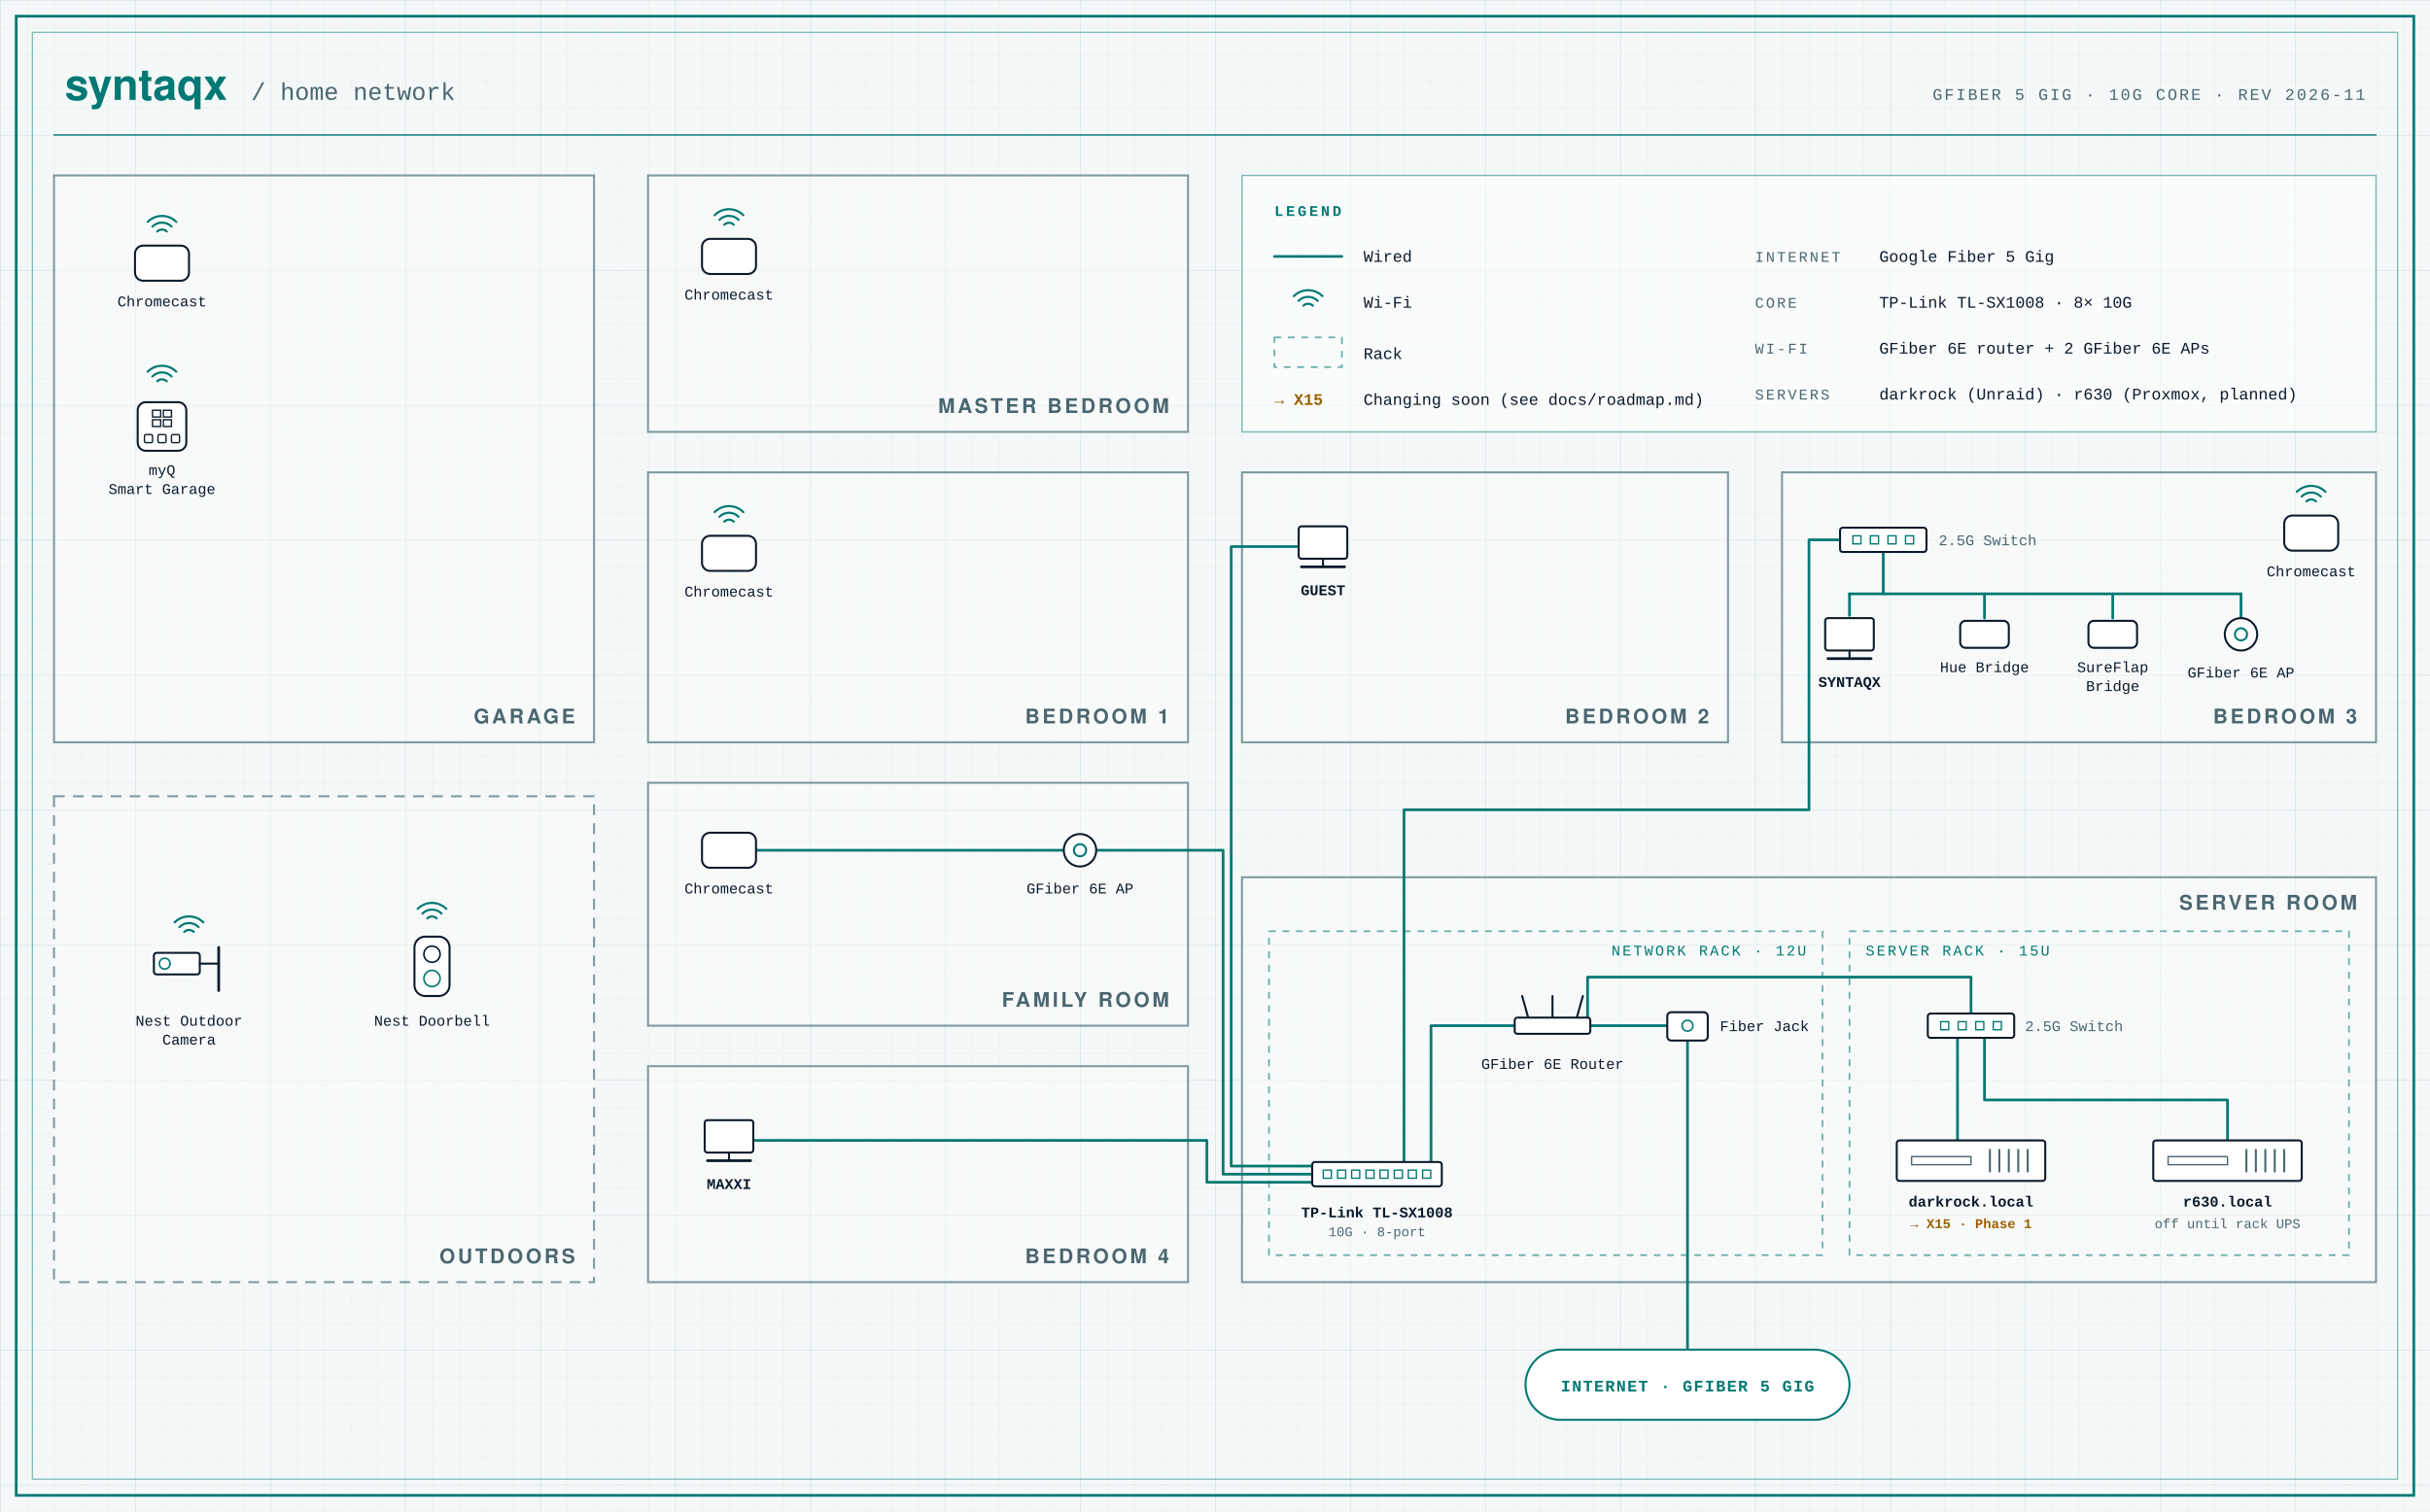
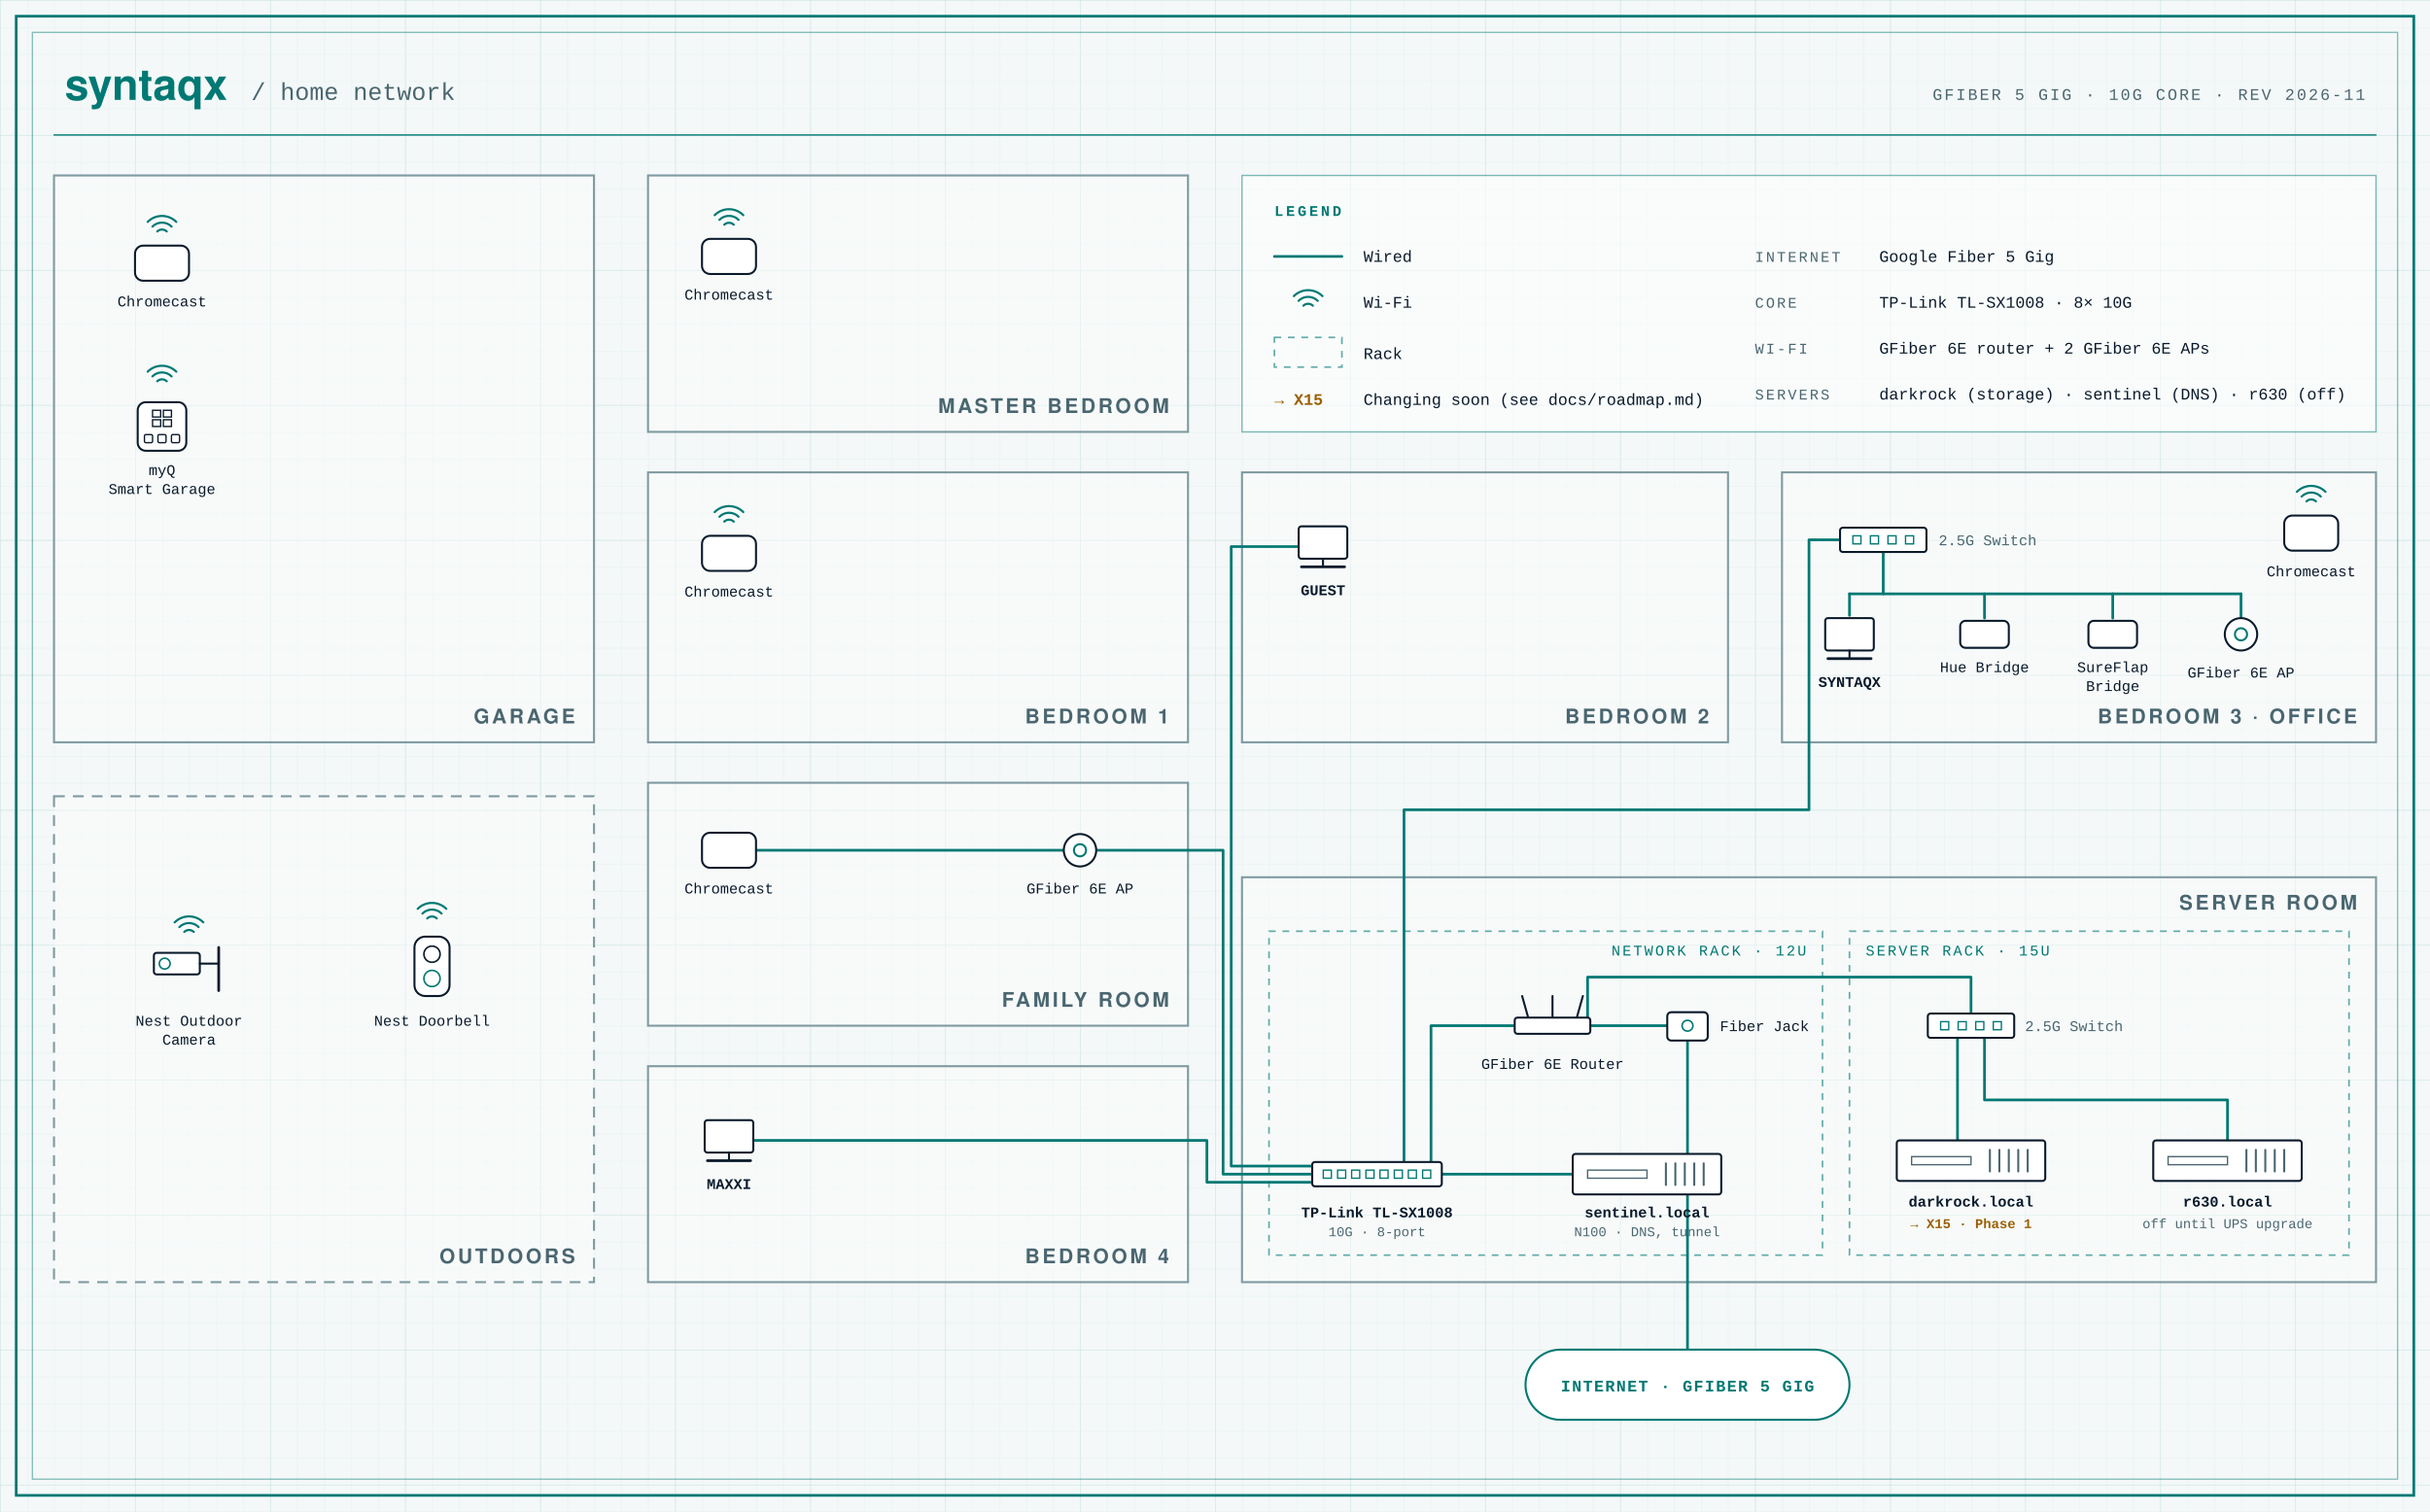
<svg xmlns="http://www.w3.org/2000/svg" width="1800" height="1120" viewBox="0 0 1800 1120" role="img" aria-labelledby="t d">
  <defs>
    <pattern id="g1" width="20" height="20" patternUnits="userSpaceOnUse">
      <path d="M20 0H0V20" fill="none" stroke="rgba(0,120,115,0.05)" stroke-width="1" />
    </pattern>
    <pattern id="g2" width="100" height="100" patternUnits="userSpaceOnUse">
      <rect width="100" height="100" fill="url(#g1)" />
      <path d="M100 0H0V100" fill="none" stroke="rgba(0,120,115,0.11)" stroke-width="1" />
    </pattern>
  </defs>
  <rect width="1800" height="1120" fill="#F4F8F8" />
  <rect width="1800" height="1120" fill="url(#g2)" />
  <rect x="12" y="12" width="1776" height="1096" fill="none" stroke="#007873" stroke-width="2" />
  <rect x="24" y="24" width="1752" height="1072" fill="none" stroke="#007873" stroke-opacity="0.45" stroke-width="1" />
  <text x="48" y="74" font-family="'Space Grotesk', 'Segoe UI', Helvetica, Arial, sans-serif" font-size="32" font-weight="700" fill="#007873" text-anchor="start">syntaqx</text>
  <text x="186" y="74" font-family="'IBM Plex Mono', SFMono-Regular, Menlo, Consolas, 'Liberation Mono', monospace" font-size="18" font-weight="400" fill="#4A6670" text-anchor="start">/ home network</text>
  <text x="1752" y="74" font-family="'IBM Plex Mono', SFMono-Regular, Menlo, Consolas, 'Liberation Mono', monospace" font-size="12" font-weight="500" fill="#4A6670" text-anchor="end" letter-spacing="1.5">GFIBER 5 GIG · 10G CORE · REV 2026-11</text>
  <path d="M40 100 L1760 100" fill="none" stroke="#007873" stroke-width="1" stroke-linejoin="round" stroke-linecap="round" />
  <rect x="40" y="130" width="400" height="420" fill="#FFFFFF" fill-opacity="0.35" stroke="#7F9AA0" stroke-width="1.5" />
  <text x="426" y="536" font-family="'Space Grotesk', 'Segoe UI', Helvetica, Arial, sans-serif" font-size="15" font-weight="600" fill="#4A6670" text-anchor="end" letter-spacing="2">GARAGE</text>
  <rect x="40" y="590" width="400" height="360" fill="#FFFFFF" fill-opacity="0.35" stroke="#7F9AA0" stroke-width="1.5" stroke-dasharray="8 6" />
  <text x="426" y="936" font-family="'Space Grotesk', 'Segoe UI', Helvetica, Arial, sans-serif" font-size="15" font-weight="600" fill="#4A6670" text-anchor="end" letter-spacing="2">OUTDOORS</text>
  <rect x="480" y="130" width="400" height="190" fill="#FFFFFF" fill-opacity="0.35" stroke="#7F9AA0" stroke-width="1.5" />
  <text x="866" y="306" font-family="'Space Grotesk', 'Segoe UI', Helvetica, Arial, sans-serif" font-size="15" font-weight="600" fill="#4A6670" text-anchor="end" letter-spacing="2">MASTER BEDROOM</text>
  <rect x="480" y="350" width="400" height="200" fill="#FFFFFF" fill-opacity="0.35" stroke="#7F9AA0" stroke-width="1.5" />
  <text x="866" y="536" font-family="'Space Grotesk', 'Segoe UI', Helvetica, Arial, sans-serif" font-size="15" font-weight="600" fill="#4A6670" text-anchor="end" letter-spacing="2">BEDROOM 1</text>
  <rect x="480" y="580" width="400" height="180" fill="#FFFFFF" fill-opacity="0.35" stroke="#7F9AA0" stroke-width="1.5" />
  <text x="866" y="746" font-family="'Space Grotesk', 'Segoe UI', Helvetica, Arial, sans-serif" font-size="15" font-weight="600" fill="#4A6670" text-anchor="end" letter-spacing="2">FAMILY ROOM</text>
  <rect x="480" y="790" width="400" height="160" fill="#FFFFFF" fill-opacity="0.35" stroke="#7F9AA0" stroke-width="1.5" />
  <text x="866" y="936" font-family="'Space Grotesk', 'Segoe UI', Helvetica, Arial, sans-serif" font-size="15" font-weight="600" fill="#4A6670" text-anchor="end" letter-spacing="2">BEDROOM 4</text>
  <rect x="920" y="350" width="360" height="200" fill="#FFFFFF" fill-opacity="0.35" stroke="#7F9AA0" stroke-width="1.5" />
  <text x="1266" y="536" font-family="'Space Grotesk', 'Segoe UI', Helvetica, Arial, sans-serif" font-size="15" font-weight="600" fill="#4A6670" text-anchor="end" letter-spacing="2">BEDROOM 2</text>
  <rect x="1320" y="350" width="440" height="200" fill="#FFFFFF" fill-opacity="0.35" stroke="#7F9AA0" stroke-width="1.5" />
-   <text x="1746" y="536" font-family="'Space Grotesk', 'Segoe UI', Helvetica, Arial, sans-serif" font-size="15" font-weight="600" fill="#4A6670" text-anchor="end" letter-spacing="2">BEDROOM 3</text>
+   <text x="1746" y="536" font-family="'Space Grotesk', 'Segoe UI', Helvetica, Arial, sans-serif" font-size="15" font-weight="600" fill="#4A6670" text-anchor="end" letter-spacing="2">BEDROOM 3 · OFFICE</text>
  <rect x="920" y="650" width="840" height="300" fill="#FFFFFF" fill-opacity="0.35" stroke="#7F9AA0" stroke-width="1.5" />
  <text x="1746" y="674" font-family="'Space Grotesk', 'Segoe UI', Helvetica, Arial, sans-serif" font-size="15" font-weight="600" fill="#4A6670" text-anchor="end" letter-spacing="2">SERVER ROOM</text>
  <rect x="940" y="690" width="410" height="240" fill="none" stroke="rgba(0,120,115,0.6)" stroke-width="1.25" stroke-dasharray="5 5" />
  <text x="1338" y="708" font-family="'IBM Plex Mono', SFMono-Regular, Menlo, Consolas, 'Liberation Mono', monospace" font-size="11" font-weight="500" fill="#007873" text-anchor="end" letter-spacing="1.5">NETWORK RACK · 12U</text>
  <rect x="1370" y="690" width="370" height="240" fill="none" stroke="rgba(0,120,115,0.6)" stroke-width="1.25" stroke-dasharray="5 5" />
  <text x="1382" y="708" font-family="'IBM Plex Mono', SFMono-Regular, Menlo, Consolas, 'Liberation Mono', monospace" font-size="11" font-weight="500" fill="#007873" text-anchor="start" letter-spacing="1.5">SERVER RACK · 15U</text>
  <rect x="920" y="130" width="840" height="190" fill="#FFFFFF" fill-opacity="0.55" stroke="#007873" stroke-opacity="0.5" stroke-width="1" />
  <text x="944" y="160" font-family="'IBM Plex Mono', SFMono-Regular, Menlo, Consolas, 'Liberation Mono', monospace" font-size="11" font-weight="600" fill="#007873" text-anchor="start" letter-spacing="2">LEGEND</text>
  <path d="M944 190 L994 190" fill="none" stroke="#007873" stroke-width="2" stroke-linejoin="round" stroke-linecap="round" />
  <text x="1010" y="194" font-family="'IBM Plex Mono', SFMono-Regular, Menlo, Consolas, 'Liberation Mono', monospace" font-size="12" font-weight="400" fill="#0A1A2B" text-anchor="start">Wired</text>
  <path d="M965.5 226.5 A5 5 0 0 1 972.5 226.5" fill="none" stroke="#007873" stroke-width="1.6" stroke-linecap="round" />
  <path d="M961.9 222.9 A10 10 0 0 1 976.1 222.9" fill="none" stroke="#007873" stroke-width="1.6" stroke-linecap="round" />
  <path d="M958.4 219.4 A15 15 0 0 1 979.6 219.4" fill="none" stroke="#007873" stroke-width="1.6" stroke-linecap="round" />
  <text x="1010" y="228" font-family="'IBM Plex Mono', SFMono-Regular, Menlo, Consolas, 'Liberation Mono', monospace" font-size="12" font-weight="400" fill="#0A1A2B" text-anchor="start">Wi-Fi</text>
  <rect x="944" y="250" width="50" height="22" fill="none" stroke="rgba(0,120,115,0.6)" stroke-dasharray="5 5" stroke-width="1.25" />
  <text x="1010" y="266" font-family="'IBM Plex Mono', SFMono-Regular, Menlo, Consolas, 'Liberation Mono', monospace" font-size="12" font-weight="400" fill="#0A1A2B" text-anchor="start">Rack</text>
  <text x="944" y="300" font-family="'IBM Plex Mono', SFMono-Regular, Menlo, Consolas, 'Liberation Mono', monospace" font-size="12" font-weight="600" fill="#9A5F00" text-anchor="start">→ X15</text>
  <text x="1010" y="300" font-family="'IBM Plex Mono', SFMono-Regular, Menlo, Consolas, 'Liberation Mono', monospace" font-size="12" font-weight="400" fill="#0A1A2B" text-anchor="start">Changing soon (see docs/roadmap.md)</text>
  <text x="1300" y="194" font-family="'IBM Plex Mono', SFMono-Regular, Menlo, Consolas, 'Liberation Mono', monospace" font-size="11" font-weight="500" fill="#4A6670" text-anchor="start" letter-spacing="1.5">INTERNET</text>
  <text x="1392" y="194" font-family="'IBM Plex Mono', SFMono-Regular, Menlo, Consolas, 'Liberation Mono', monospace" font-size="12" font-weight="400" fill="#0A1A2B" text-anchor="start">Google Fiber 5 Gig</text>
  <text x="1300" y="228" font-family="'IBM Plex Mono', SFMono-Regular, Menlo, Consolas, 'Liberation Mono', monospace" font-size="11" font-weight="500" fill="#4A6670" text-anchor="start" letter-spacing="1.5">CORE</text>
  <text x="1392" y="228" font-family="'IBM Plex Mono', SFMono-Regular, Menlo, Consolas, 'Liberation Mono', monospace" font-size="12" font-weight="400" fill="#0A1A2B" text-anchor="start">TP-Link TL-SX1008 · 8× 10G</text>
  <text x="1300" y="262" font-family="'IBM Plex Mono', SFMono-Regular, Menlo, Consolas, 'Liberation Mono', monospace" font-size="11" font-weight="500" fill="#4A6670" text-anchor="start" letter-spacing="1.5">WI-FI</text>
  <text x="1392" y="262" font-family="'IBM Plex Mono', SFMono-Regular, Menlo, Consolas, 'Liberation Mono', monospace" font-size="12" font-weight="400" fill="#0A1A2B" text-anchor="start">GFiber 6E router + 2 GFiber 6E APs</text>
  <text x="1300" y="296" font-family="'IBM Plex Mono', SFMono-Regular, Menlo, Consolas, 'Liberation Mono', monospace" font-size="11" font-weight="500" fill="#4A6670" text-anchor="start" letter-spacing="1.5">SERVERS</text>
-   <text x="1392" y="296" font-family="'IBM Plex Mono', SFMono-Regular, Menlo, Consolas, 'Liberation Mono', monospace" font-size="12" font-weight="400" fill="#0A1A2B" text-anchor="start">darkrock (Unraid) · r630 (Proxmox, planned)</text>
+   <text x="1392" y="296" font-family="'IBM Plex Mono', SFMono-Regular, Menlo, Consolas, 'Liberation Mono', monospace" font-size="12" font-weight="400" fill="#0A1A2B" text-anchor="start">darkrock (storage) · sentinel (DNS) · r630 (off)</text>
  <path d="M560 630 L788 630" fill="none" stroke="#007873" stroke-width="2" stroke-linejoin="round" stroke-linecap="round" />
  <path d="M812 630 L906 630 L906 870 L972 870" fill="none" stroke="#007873" stroke-width="2" stroke-linejoin="round" stroke-linecap="round" />
  <path d="M558 845 L894 845 L894 876 L972 876" fill="none" stroke="#007873" stroke-width="2" stroke-linejoin="round" stroke-linecap="round" />
  <path d="M962 405 L912 405 L912 864 L972 864" fill="none" stroke="#007873" stroke-width="2" stroke-linejoin="round" stroke-linecap="round" />
  <path d="M1395 409 L1395 440" fill="none" stroke="#007873" stroke-width="2" stroke-linejoin="round" stroke-linecap="round" />
  <path d="M1370 440 L1660 440" fill="none" stroke="#007873" stroke-width="2" stroke-linejoin="round" stroke-linecap="round" />
  <path d="M1370 440 L1370 456" fill="none" stroke="#007873" stroke-width="2" stroke-linejoin="round" stroke-linecap="round" />
  <path d="M1470 440 L1470 458" fill="none" stroke="#007873" stroke-width="2" stroke-linejoin="round" stroke-linecap="round" />
  <path d="M1565 440 L1565 458" fill="none" stroke="#007873" stroke-width="2" stroke-linejoin="round" stroke-linecap="round" />
  <path d="M1660 440 L1660 458" fill="none" stroke="#007873" stroke-width="2" stroke-linejoin="round" stroke-linecap="round" />
  <path d="M1363 400 L1340 400 L1340 600 L1040 600 L1040 861" fill="none" stroke="#007873" stroke-width="2" stroke-linejoin="round" stroke-linecap="round" />
  <path d="M1235 760 L1178 760" fill="none" stroke="#007873" stroke-width="2" stroke-linejoin="round" stroke-linecap="round" />
  <path d="M1122 760 L1060 760 L1060 861" fill="none" stroke="#007873" stroke-width="2" stroke-linejoin="round" stroke-linecap="round" />
  <path d="M1176 754 L1176 724 L1460 724 L1460 751" fill="none" stroke="#007873" stroke-width="2" stroke-linejoin="round" stroke-linecap="round" />
+   <path d="M1068 870 L1196 870" fill="none" stroke="#007873" stroke-width="2" stroke-linejoin="round" stroke-linecap="round" />
  <path d="M1250 771 L1250 1000" fill="none" stroke="#007873" stroke-width="2" stroke-linejoin="round" stroke-linecap="round" />
  <path d="M1450 769 L1450 845" fill="none" stroke="#007873" stroke-width="2" stroke-linejoin="round" stroke-linecap="round" />
  <path d="M1470 769 L1470 815 L1650 815 L1650 845" fill="none" stroke="#007873" stroke-width="2" stroke-linejoin="round" stroke-linecap="round" />
  <path d="M116.5 171.5 A5 5 0 0 1 123.5 171.5" fill="none" stroke="#007873" stroke-width="1.6" stroke-linecap="round" />
  <path d="M112.9 167.9 A10 10 0 0 1 127.1 167.9" fill="none" stroke="#007873" stroke-width="1.6" stroke-linecap="round" />
  <path d="M109.4 164.4 A15 15 0 0 1 130.6 164.4" fill="none" stroke="#007873" stroke-width="1.6" stroke-linecap="round" />
  <rect x="100" y="182" width="40" height="26" rx="6" fill="#FFFFFF" stroke="#0A1A2B" stroke-width="1.5" />
  <text x="120" y="227" font-family="'IBM Plex Mono', SFMono-Regular, Menlo, Consolas, 'Liberation Mono', monospace" font-size="11" font-weight="400" fill="#0A1A2B" text-anchor="middle">Chromecast</text>
  <path d="M116.5 282.5 A5 5 0 0 1 123.5 282.5" fill="none" stroke="#007873" stroke-width="1.6" stroke-linecap="round" />
  <path d="M112.9 278.9 A10 10 0 0 1 127.1 278.9" fill="none" stroke="#007873" stroke-width="1.6" stroke-linecap="round" />
  <path d="M109.4 275.4 A15 15 0 0 1 130.6 275.4" fill="none" stroke="#007873" stroke-width="1.6" stroke-linecap="round" />
  <rect x="102" y="298" width="36" height="36" rx="6" fill="#FFFFFF" stroke="#0A1A2B" stroke-width="1.5" />
  <rect x="113" y="304" width="6" height="5" fill="none" stroke="#0A1A2B" stroke-width="1" />
  <rect x="113" y="311" width="6" height="5" fill="none" stroke="#0A1A2B" stroke-width="1" />
  <rect x="121" y="304" width="6" height="5" fill="none" stroke="#0A1A2B" stroke-width="1" />
  <rect x="121" y="311" width="6" height="5" fill="none" stroke="#0A1A2B" stroke-width="1" />
  <rect x="107" y="322" width="6" height="6" rx="1" fill="none" stroke="#0A1A2B" stroke-width="1" />
  <rect x="117" y="322" width="6" height="6" rx="1" fill="none" stroke="#0A1A2B" stroke-width="1" />
  <rect x="127" y="322" width="6" height="6" rx="1" fill="none" stroke="#0A1A2B" stroke-width="1" />
  <text x="120" y="352" font-family="'IBM Plex Mono', SFMono-Regular, Menlo, Consolas, 'Liberation Mono', monospace" font-size="11" font-weight="400" fill="#0A1A2B" text-anchor="middle">myQ</text>
  <text x="120" y="366" font-family="'IBM Plex Mono', SFMono-Regular, Menlo, Consolas, 'Liberation Mono', monospace" font-size="11" font-weight="400" fill="#0A1A2B" text-anchor="middle">Smart Garage</text>
  <path d="M136.5 690.5 A5 5 0 0 1 143.5 690.5" fill="none" stroke="#007873" stroke-width="1.6" stroke-linecap="round" />
  <path d="M132.9 686.9 A10 10 0 0 1 147.1 686.9" fill="none" stroke="#007873" stroke-width="1.6" stroke-linecap="round" />
  <path d="M129.4 683.4 A15 15 0 0 1 150.6 683.4" fill="none" stroke="#007873" stroke-width="1.6" stroke-linecap="round" />
  <rect x="114" y="706" width="34" height="16" rx="2" fill="#FFFFFF" stroke="#0A1A2B" stroke-width="1.5" />
  <circle cx="122" cy="714" r="4" fill="none" stroke="#007873" stroke-width="1.2" />
  <path d="M148 714 L162 714" fill="none" stroke="#0A1A2B" stroke-width="1.5" stroke-linejoin="round" stroke-linecap="round" />
  <path d="M162 702 L162 734" fill="none" stroke="#0A1A2B" stroke-width="2" stroke-linejoin="round" stroke-linecap="round" />
  <text x="140" y="760" font-family="'IBM Plex Mono', SFMono-Regular, Menlo, Consolas, 'Liberation Mono', monospace" font-size="11" font-weight="400" fill="#0A1A2B" text-anchor="middle">Nest Outdoor</text>
  <text x="140" y="774" font-family="'IBM Plex Mono', SFMono-Regular, Menlo, Consolas, 'Liberation Mono', monospace" font-size="11" font-weight="400" fill="#0A1A2B" text-anchor="middle">Camera</text>
  <path d="M316.5 680.5 A5 5 0 0 1 323.5 680.5" fill="none" stroke="#007873" stroke-width="1.6" stroke-linecap="round" />
  <path d="M312.9 676.9 A10 10 0 0 1 327.1 676.9" fill="none" stroke="#007873" stroke-width="1.6" stroke-linecap="round" />
  <path d="M309.4 673.4 A15 15 0 0 1 330.6 673.4" fill="none" stroke="#007873" stroke-width="1.6" stroke-linecap="round" />
  <rect x="307" y="694" width="26" height="44" rx="8" fill="#FFFFFF" stroke="#0A1A2B" stroke-width="1.5" />
  <circle cx="320" cy="707" r="6" fill="none" stroke="#0A1A2B" stroke-width="1.2" />
  <circle cx="320" cy="725" r="6" fill="none" stroke="#007873" stroke-width="1.2" />
  <text x="320" y="760" font-family="'IBM Plex Mono', SFMono-Regular, Menlo, Consolas, 'Liberation Mono', monospace" font-size="11" font-weight="400" fill="#0A1A2B" text-anchor="middle">Nest Doorbell</text>
  <path d="M536.5 166.5 A5 5 0 0 1 543.5 166.5" fill="none" stroke="#007873" stroke-width="1.6" stroke-linecap="round" />
  <path d="M532.9 162.9 A10 10 0 0 1 547.1 162.9" fill="none" stroke="#007873" stroke-width="1.6" stroke-linecap="round" />
  <path d="M529.4 159.4 A15 15 0 0 1 550.6 159.4" fill="none" stroke="#007873" stroke-width="1.6" stroke-linecap="round" />
  <rect x="520" y="177" width="40" height="26" rx="6" fill="#FFFFFF" stroke="#0A1A2B" stroke-width="1.5" />
  <text x="540" y="222" font-family="'IBM Plex Mono', SFMono-Regular, Menlo, Consolas, 'Liberation Mono', monospace" font-size="11" font-weight="400" fill="#0A1A2B" text-anchor="middle">Chromecast</text>
  <path d="M536.5 386.5 A5 5 0 0 1 543.5 386.5" fill="none" stroke="#007873" stroke-width="1.6" stroke-linecap="round" />
  <path d="M532.9 382.9 A10 10 0 0 1 547.1 382.9" fill="none" stroke="#007873" stroke-width="1.6" stroke-linecap="round" />
  <path d="M529.4 379.4 A15 15 0 0 1 550.6 379.4" fill="none" stroke="#007873" stroke-width="1.6" stroke-linecap="round" />
  <rect x="520" y="397" width="40" height="26" rx="6" fill="#FFFFFF" stroke="#0A1A2B" stroke-width="1.5" />
  <text x="540" y="442" font-family="'IBM Plex Mono', SFMono-Regular, Menlo, Consolas, 'Liberation Mono', monospace" font-size="11" font-weight="400" fill="#0A1A2B" text-anchor="middle">Chromecast</text>
  <rect x="520" y="617" width="40" height="26" rx="6" fill="#FFFFFF" stroke="#0A1A2B" stroke-width="1.5" />
  <text x="540" y="662" font-family="'IBM Plex Mono', SFMono-Regular, Menlo, Consolas, 'Liberation Mono', monospace" font-size="11" font-weight="400" fill="#0A1A2B" text-anchor="middle">Chromecast</text>
  <circle cx="800" cy="630" r="12" fill="#FFFFFF" stroke="#0A1A2B" stroke-width="1.5" />
  <circle cx="800" cy="630" r="4.5" fill="none" stroke="#007873" stroke-width="1.5" />
  <text x="800" y="662" font-family="'IBM Plex Mono', SFMono-Regular, Menlo, Consolas, 'Liberation Mono', monospace" font-size="11" font-weight="400" fill="#0A1A2B" text-anchor="middle">GFiber 6E AP</text>
  <rect x="522" y="830" width="36" height="24" rx="2" fill="#FFFFFF" stroke="#0A1A2B" stroke-width="1.5" />
  <path d="M540 854 L540 859" fill="none" stroke="#0A1A2B" stroke-width="1.5" stroke-linejoin="round" stroke-linecap="round" />
  <path d="M524 860 L556 860" fill="none" stroke="#0A1A2B" stroke-width="2" stroke-linejoin="round" stroke-linecap="round" />
  <text x="540" y="881" font-family="'IBM Plex Mono', SFMono-Regular, Menlo, Consolas, 'Liberation Mono', monospace" font-size="11" font-weight="600" fill="#0A1A2B" text-anchor="middle">MAXXI</text>
  <rect x="962" y="390" width="36" height="24" rx="2" fill="#FFFFFF" stroke="#0A1A2B" stroke-width="1.5" />
  <path d="M980 414 L980 419" fill="none" stroke="#0A1A2B" stroke-width="1.5" stroke-linejoin="round" stroke-linecap="round" />
  <path d="M964 420 L996 420" fill="none" stroke="#0A1A2B" stroke-width="2" stroke-linejoin="round" stroke-linecap="round" />
  <text x="980" y="441" font-family="'IBM Plex Mono', SFMono-Regular, Menlo, Consolas, 'Liberation Mono', monospace" font-size="11" font-weight="600" fill="#0A1A2B" text-anchor="middle">GUEST</text>
  <rect x="1363.0" y="391" width="64" height="18" rx="2" fill="#FFFFFF" stroke="#0A1A2B" stroke-width="1.5" />
  <rect x="1372.5" y="397" width="6" height="6" fill="none" stroke="#007873" stroke-width="1" />
  <rect x="1385.5" y="397" width="6" height="6" fill="none" stroke="#007873" stroke-width="1" />
  <rect x="1398.5" y="397" width="6" height="6" fill="none" stroke="#007873" stroke-width="1" />
  <rect x="1411.5" y="397" width="6" height="6" fill="none" stroke="#007873" stroke-width="1" />
  <text x="1436" y="404" font-family="'IBM Plex Mono', SFMono-Regular, Menlo, Consolas, 'Liberation Mono', monospace" font-size="11" font-weight="400" fill="#4A6670" text-anchor="start">2.5G Switch</text>
  <rect x="1352" y="458" width="36" height="24" rx="2" fill="#FFFFFF" stroke="#0A1A2B" stroke-width="1.5" />
  <path d="M1370 482 L1370 487" fill="none" stroke="#0A1A2B" stroke-width="1.5" stroke-linejoin="round" stroke-linecap="round" />
  <path d="M1354 488 L1386 488" fill="none" stroke="#0A1A2B" stroke-width="2" stroke-linejoin="round" stroke-linecap="round" />
  <text x="1370" y="509" font-family="'IBM Plex Mono', SFMono-Regular, Menlo, Consolas, 'Liberation Mono', monospace" font-size="11" font-weight="600" fill="#0A1A2B" text-anchor="middle">SYNTAQX</text>
  <rect x="1452" y="460" width="36" height="20" rx="4" fill="#FFFFFF" stroke="#0A1A2B" stroke-width="1.5" />
  <text x="1470" y="498" font-family="'IBM Plex Mono', SFMono-Regular, Menlo, Consolas, 'Liberation Mono', monospace" font-size="11" font-weight="400" fill="#0A1A2B" text-anchor="middle">Hue Bridge</text>
  <rect x="1547" y="460" width="36" height="20" rx="4" fill="#FFFFFF" stroke="#0A1A2B" stroke-width="1.5" />
  <text x="1565" y="498" font-family="'IBM Plex Mono', SFMono-Regular, Menlo, Consolas, 'Liberation Mono', monospace" font-size="11" font-weight="400" fill="#0A1A2B" text-anchor="middle">SureFlap</text>
  <text x="1565" y="512" font-family="'IBM Plex Mono', SFMono-Regular, Menlo, Consolas, 'Liberation Mono', monospace" font-size="11" font-weight="400" fill="#0A1A2B" text-anchor="middle">Bridge</text>
  <circle cx="1660" cy="470" r="12" fill="#FFFFFF" stroke="#0A1A2B" stroke-width="1.5" />
  <circle cx="1660" cy="470" r="4.5" fill="none" stroke="#007873" stroke-width="1.5" />
  <text x="1660" y="502" font-family="'IBM Plex Mono', SFMono-Regular, Menlo, Consolas, 'Liberation Mono', monospace" font-size="11" font-weight="400" fill="#0A1A2B" text-anchor="middle">GFiber 6E AP</text>
  <path d="M1708.5 371.5 A5 5 0 0 1 1715.5 371.5" fill="none" stroke="#007873" stroke-width="1.6" stroke-linecap="round" />
  <path d="M1704.9 367.9 A10 10 0 0 1 1719.1 367.9" fill="none" stroke="#007873" stroke-width="1.6" stroke-linecap="round" />
  <path d="M1701.4 364.4 A15 15 0 0 1 1722.6 364.4" fill="none" stroke="#007873" stroke-width="1.6" stroke-linecap="round" />
  <rect x="1692" y="382" width="40" height="26" rx="6" fill="#FFFFFF" stroke="#0A1A2B" stroke-width="1.5" />
  <text x="1712" y="427" font-family="'IBM Plex Mono', SFMono-Regular, Menlo, Consolas, 'Liberation Mono', monospace" font-size="11" font-weight="400" fill="#0A1A2B" text-anchor="middle">Chromecast</text>
  <rect x="972.0" y="861" width="96" height="18" rx="2" fill="#FFFFFF" stroke="#0A1A2B" stroke-width="1.5" />
  <rect x="980.2" y="867" width="6" height="6" fill="none" stroke="#007873" stroke-width="1" />
  <rect x="990.8" y="867" width="6" height="6" fill="none" stroke="#007873" stroke-width="1" />
  <rect x="1001.2" y="867" width="6" height="6" fill="none" stroke="#007873" stroke-width="1" />
  <rect x="1011.8" y="867" width="6" height="6" fill="none" stroke="#007873" stroke-width="1" />
  <rect x="1022.2" y="867" width="6" height="6" fill="none" stroke="#007873" stroke-width="1" />
  <rect x="1032.8" y="867" width="6" height="6" fill="none" stroke="#007873" stroke-width="1" />
  <rect x="1043.2" y="867" width="6" height="6" fill="none" stroke="#007873" stroke-width="1" />
  <rect x="1053.8" y="867" width="6" height="6" fill="none" stroke="#007873" stroke-width="1" />
  <text x="1020" y="902" font-family="'IBM Plex Mono', SFMono-Regular, Menlo, Consolas, 'Liberation Mono', monospace" font-size="11" font-weight="600" fill="#0A1A2B" text-anchor="middle">TP-Link TL-SX1008</text>
  <text x="1020" y="916" font-family="'IBM Plex Mono', SFMono-Regular, Menlo, Consolas, 'Liberation Mono', monospace" font-size="10" font-weight="400" fill="#4A6670" text-anchor="middle">10G · 8-port</text>
  <path d="M1132 754 L1127.5 738" fill="none" stroke="#0A1A2B" stroke-width="1.5" stroke-linejoin="round" stroke-linecap="round" />
  <path d="M1150 754 L1150.0 738" fill="none" stroke="#0A1A2B" stroke-width="1.5" stroke-linejoin="round" stroke-linecap="round" />
  <path d="M1168 754 L1172.5 738" fill="none" stroke="#0A1A2B" stroke-width="1.5" stroke-linejoin="round" stroke-linecap="round" />
  <rect x="1122" y="754" width="56" height="12" rx="2" fill="#FFFFFF" stroke="#0A1A2B" stroke-width="1.5" />
  <text x="1150" y="792" font-family="'IBM Plex Mono', SFMono-Regular, Menlo, Consolas, 'Liberation Mono', monospace" font-size="11" font-weight="400" fill="#0A1A2B" text-anchor="middle">GFiber 6E Router</text>
  <rect x="1235" y="750" width="30" height="21" rx="3" fill="#FFFFFF" stroke="#0A1A2B" stroke-width="1.5" />
  <circle cx="1250" cy="760" r="4" fill="none" stroke="#007873" stroke-width="1.2" />
  <text x="1274" y="764" font-family="'IBM Plex Mono', SFMono-Regular, Menlo, Consolas, 'Liberation Mono', monospace" font-size="11" font-weight="400" fill="#0A1A2B" text-anchor="start">Fiber Jack</text>
+   <rect x="1165" y="855" width="110" height="30" rx="2" fill="#FFFFFF" stroke="#0A1A2B" stroke-width="1.5" />
+   <rect x="1176" y="867" width="44" height="6" fill="none" stroke="#4A6670" stroke-width="1" />
+   <path d="M1234 862 L1234 878" fill="none" stroke="#4A6670" stroke-width="1.5" stroke-linejoin="round" stroke-linecap="round" />
+   <path d="M1241 862 L1241 878" fill="none" stroke="#4A6670" stroke-width="1.5" stroke-linejoin="round" stroke-linecap="round" />
+   <path d="M1248 862 L1248 878" fill="none" stroke="#4A6670" stroke-width="1.5" stroke-linejoin="round" stroke-linecap="round" />
+   <path d="M1255 862 L1255 878" fill="none" stroke="#4A6670" stroke-width="1.5" stroke-linejoin="round" stroke-linecap="round" />
+   <path d="M1262 862 L1262 878" fill="none" stroke="#4A6670" stroke-width="1.5" stroke-linejoin="round" stroke-linecap="round" />
+   <text x="1220" y="902" font-family="'IBM Plex Mono', SFMono-Regular, Menlo, Consolas, 'Liberation Mono', monospace" font-size="11" font-weight="600" fill="#0A1A2B" text-anchor="middle">sentinel.local</text>
+   <text x="1220" y="916" font-family="'IBM Plex Mono', SFMono-Regular, Menlo, Consolas, 'Liberation Mono', monospace" font-size="10" font-weight="400" fill="#4A6670" text-anchor="middle">N100 · DNS, tunnel</text>
  <rect x="1428.0" y="751" width="64" height="18" rx="2" fill="#FFFFFF" stroke="#0A1A2B" stroke-width="1.5" />
  <rect x="1437.5" y="757" width="6" height="6" fill="none" stroke="#007873" stroke-width="1" />
  <rect x="1450.5" y="757" width="6" height="6" fill="none" stroke="#007873" stroke-width="1" />
  <rect x="1463.5" y="757" width="6" height="6" fill="none" stroke="#007873" stroke-width="1" />
  <rect x="1476.5" y="757" width="6" height="6" fill="none" stroke="#007873" stroke-width="1" />
  <text x="1500" y="764" font-family="'IBM Plex Mono', SFMono-Regular, Menlo, Consolas, 'Liberation Mono', monospace" font-size="11" font-weight="400" fill="#4A6670" text-anchor="start">2.5G Switch</text>
  <rect x="1405" y="845" width="110" height="30" rx="2" fill="#FFFFFF" stroke="#0A1A2B" stroke-width="1.5" />
  <rect x="1416" y="857" width="44" height="6" fill="none" stroke="#4A6670" stroke-width="1" />
  <path d="M1474 852 L1474 868" fill="none" stroke="#4A6670" stroke-width="1.5" stroke-linejoin="round" stroke-linecap="round" />
  <path d="M1481 852 L1481 868" fill="none" stroke="#4A6670" stroke-width="1.5" stroke-linejoin="round" stroke-linecap="round" />
  <path d="M1488 852 L1488 868" fill="none" stroke="#4A6670" stroke-width="1.5" stroke-linejoin="round" stroke-linecap="round" />
  <path d="M1495 852 L1495 868" fill="none" stroke="#4A6670" stroke-width="1.5" stroke-linejoin="round" stroke-linecap="round" />
  <path d="M1502 852 L1502 868" fill="none" stroke="#4A6670" stroke-width="1.5" stroke-linejoin="round" stroke-linecap="round" />
  <text x="1460" y="894" font-family="'IBM Plex Mono', SFMono-Regular, Menlo, Consolas, 'Liberation Mono', monospace" font-size="11" font-weight="600" fill="#0A1A2B" text-anchor="middle">darkrock.local</text>
  <text x="1460" y="910" font-family="'IBM Plex Mono', SFMono-Regular, Menlo, Consolas, 'Liberation Mono', monospace" font-size="10" font-weight="600" fill="#9A5F00" text-anchor="middle">→ X15 · Phase 1</text>
  <rect x="1595" y="845" width="110" height="30" rx="2" fill="#FFFFFF" stroke="#0A1A2B" stroke-width="1.5" />
  <rect x="1606" y="857" width="44" height="6" fill="none" stroke="#4A6670" stroke-width="1" />
  <path d="M1664 852 L1664 868" fill="none" stroke="#4A6670" stroke-width="1.5" stroke-linejoin="round" stroke-linecap="round" />
  <path d="M1671 852 L1671 868" fill="none" stroke="#4A6670" stroke-width="1.5" stroke-linejoin="round" stroke-linecap="round" />
  <path d="M1678 852 L1678 868" fill="none" stroke="#4A6670" stroke-width="1.5" stroke-linejoin="round" stroke-linecap="round" />
  <path d="M1685 852 L1685 868" fill="none" stroke="#4A6670" stroke-width="1.5" stroke-linejoin="round" stroke-linecap="round" />
  <path d="M1692 852 L1692 868" fill="none" stroke="#4A6670" stroke-width="1.5" stroke-linejoin="round" stroke-linecap="round" />
  <text x="1650" y="894" font-family="'IBM Plex Mono', SFMono-Regular, Menlo, Consolas, 'Liberation Mono', monospace" font-size="11" font-weight="600" fill="#0A1A2B" text-anchor="middle">r630.local</text>
-   <text x="1650" y="910" font-family="'IBM Plex Mono', SFMono-Regular, Menlo, Consolas, 'Liberation Mono', monospace" font-size="10" font-weight="400" fill="#4A6670" text-anchor="middle">off until rack UPS</text>
+   <text x="1650" y="910" font-family="'IBM Plex Mono', SFMono-Regular, Menlo, Consolas, 'Liberation Mono', monospace" font-size="10" font-weight="400" fill="#4A6670" text-anchor="middle">off until UPS upgrade</text>
  <rect x="1130" y="1000" width="240" height="52" rx="26" fill="#FFFFFF" stroke="#007873" stroke-width="1.5" />
  <text x="1250" y="1031" font-family="'IBM Plex Mono', SFMono-Regular, Menlo, Consolas, 'Liberation Mono', monospace" font-size="12" font-weight="600" fill="#007873" text-anchor="middle" letter-spacing="1">INTERNET · GFIBER 5 GIG</text>
</svg>
